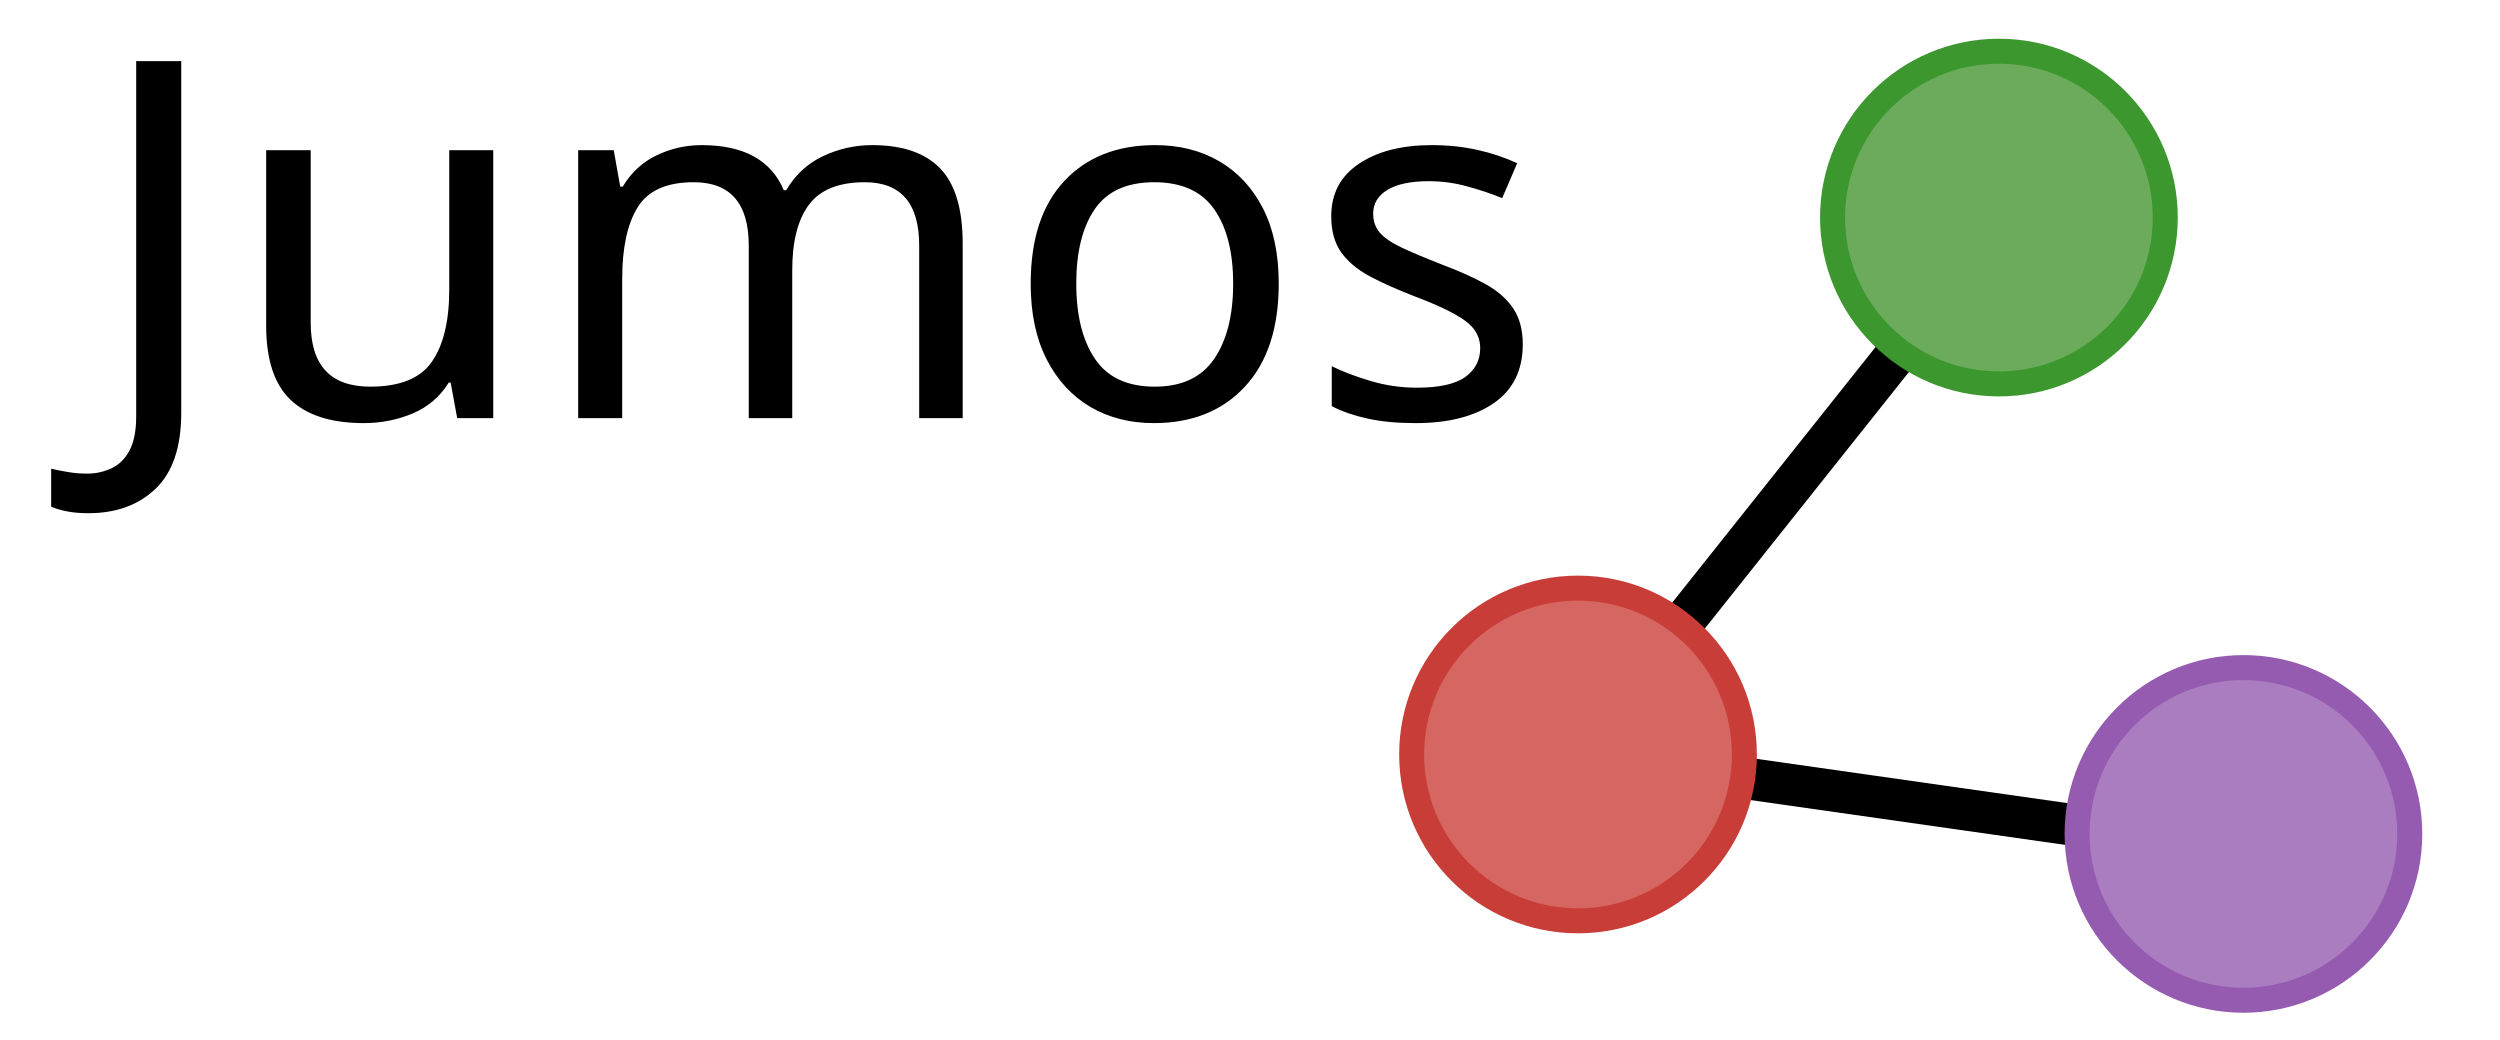
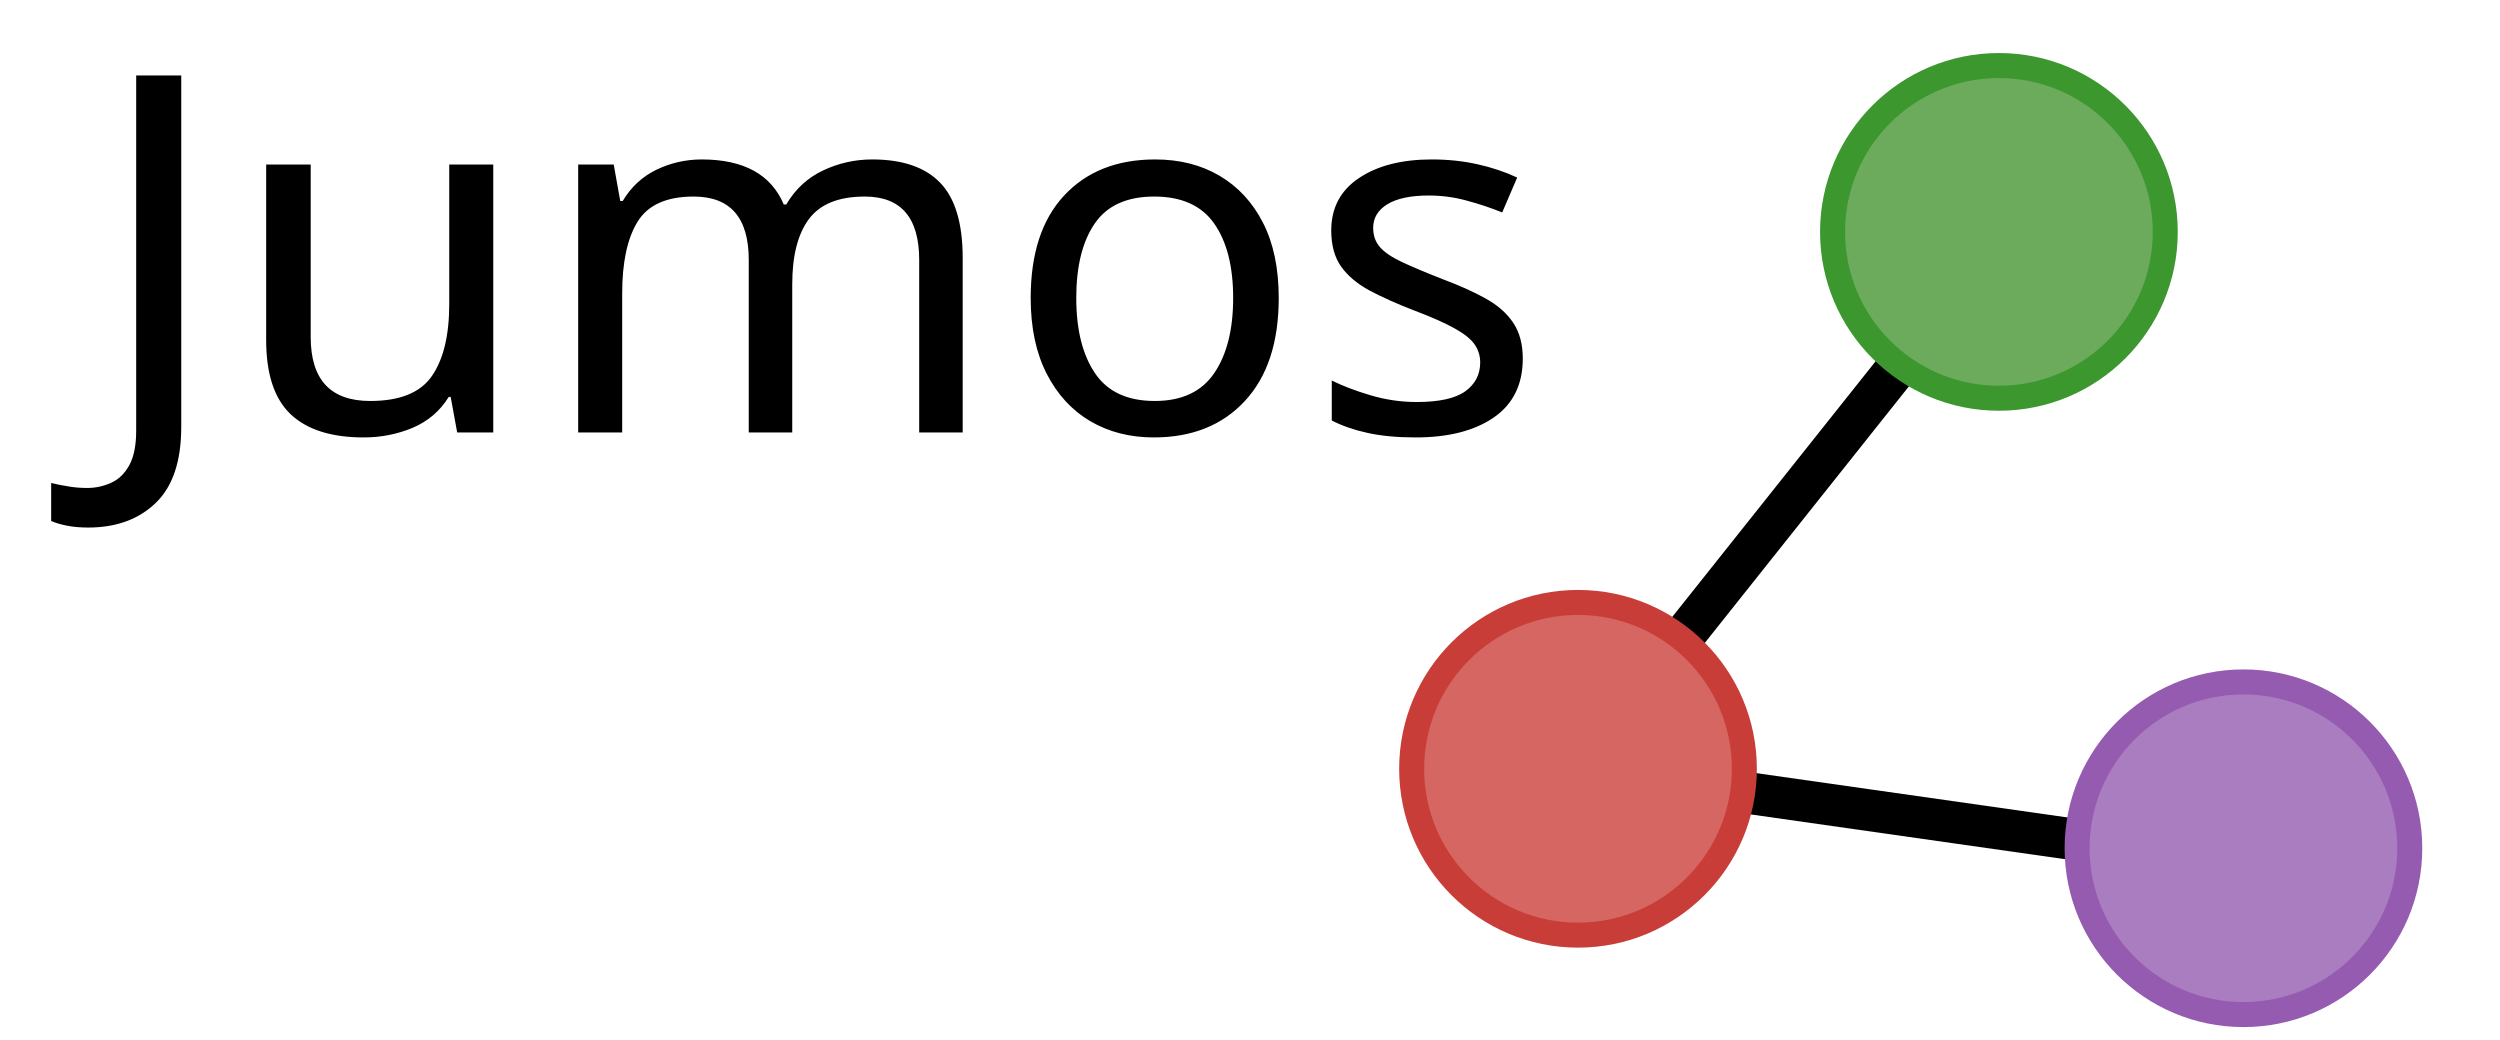
- <svg xmlns="http://www.w3.org/2000/svg" version="1.1" id="Layer_1" x="0px" y="0px" width="300px" height="124.75px" viewBox="0 35.75 300 124.75" enable-background="new 0 35.75 300 124.75" xml:space="preserve">
-   <line fill="none" stroke="#000000" stroke-width="5" x1="243.55" y1="58.177" x2="189.365" y2="126.285" />
-   <line fill="none" stroke="#000000" stroke-width="5" x1="269.974" y1="137.768" x2="189.365" y2="126.285" />
-   <circle fill="#D66661" stroke="#C93D39" stroke-width="3" cx="189.361" cy="126.286" r="19.962" />
-   <circle fill="#6BAB5B" stroke="#3B972E" stroke-width="3" cx="239.869" cy="61.858" r="19.962" />
-   <circle fill="#AA7DC0" stroke="#945BB0" stroke-width="3" cx="269.213" cy="135.821" r="19.96" />
-   <text transform="matrix(1 0 0 1 10.8271 85.9297)" font-family="'AvenirNext-Bold'" font-size="60">Jumos</text>
+ <svg xmlns="http://www.w3.org/2000/svg" version="1.1" id="Layer_1" x="0px" y="0px" width="300px" height="124.75px" viewBox="0 0 300 124.75" enable-background="new 0 0 300 124.75" xml:space="preserve">
+   <line fill="none" stroke="#000000" stroke-width="5" x1="243.55" y1="24.146" x2="189.365" y2="92.254" />
+   <line fill="none" stroke="#000000" stroke-width="5" x1="269.975" y1="103.736" x2="189.365" y2="92.254" />
+   <circle fill="#D66661" stroke="#C93D39" stroke-width="3" cx="189.361" cy="92.255" r="19.962" />
+   <circle fill="#6BAB5B" stroke="#3B972E" stroke-width="3" cx="239.869" cy="27.827" r="19.962" />
+   <circle fill="#AA7DC0" stroke="#945BB0" stroke-width="3" cx="269.213" cy="101.79" r="19.96" />
+   <text transform="matrix(1 0 0 1 10.8271 51.8984)" font-family="'AvenirNext-Bold'" font-size="60">Jumos</text>
</svg>
